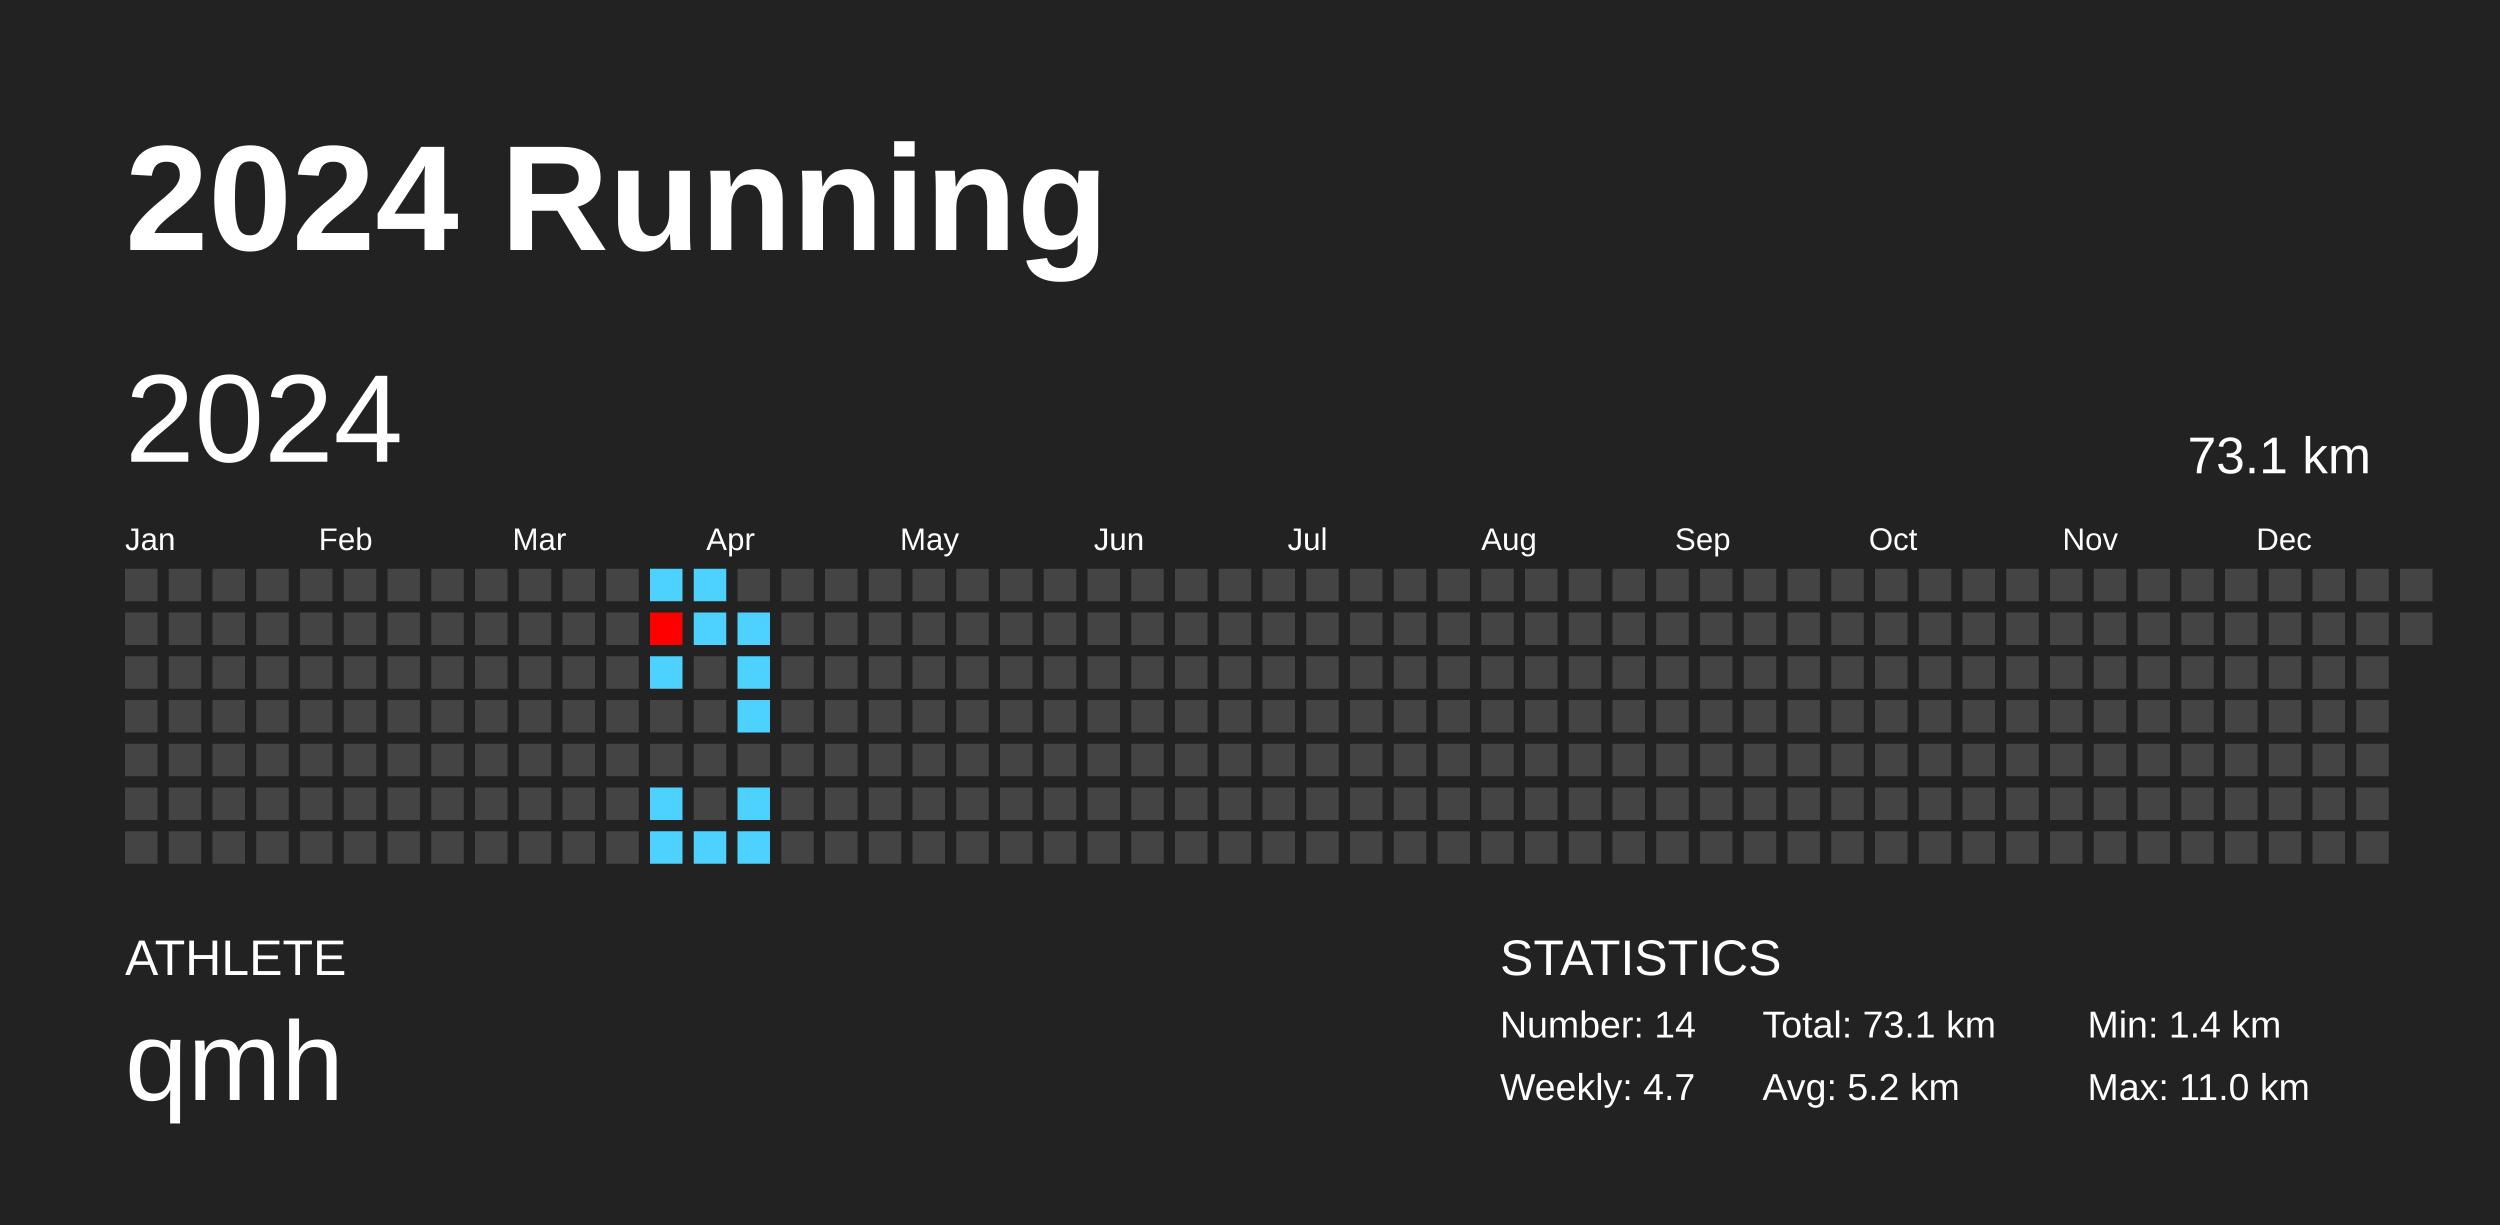
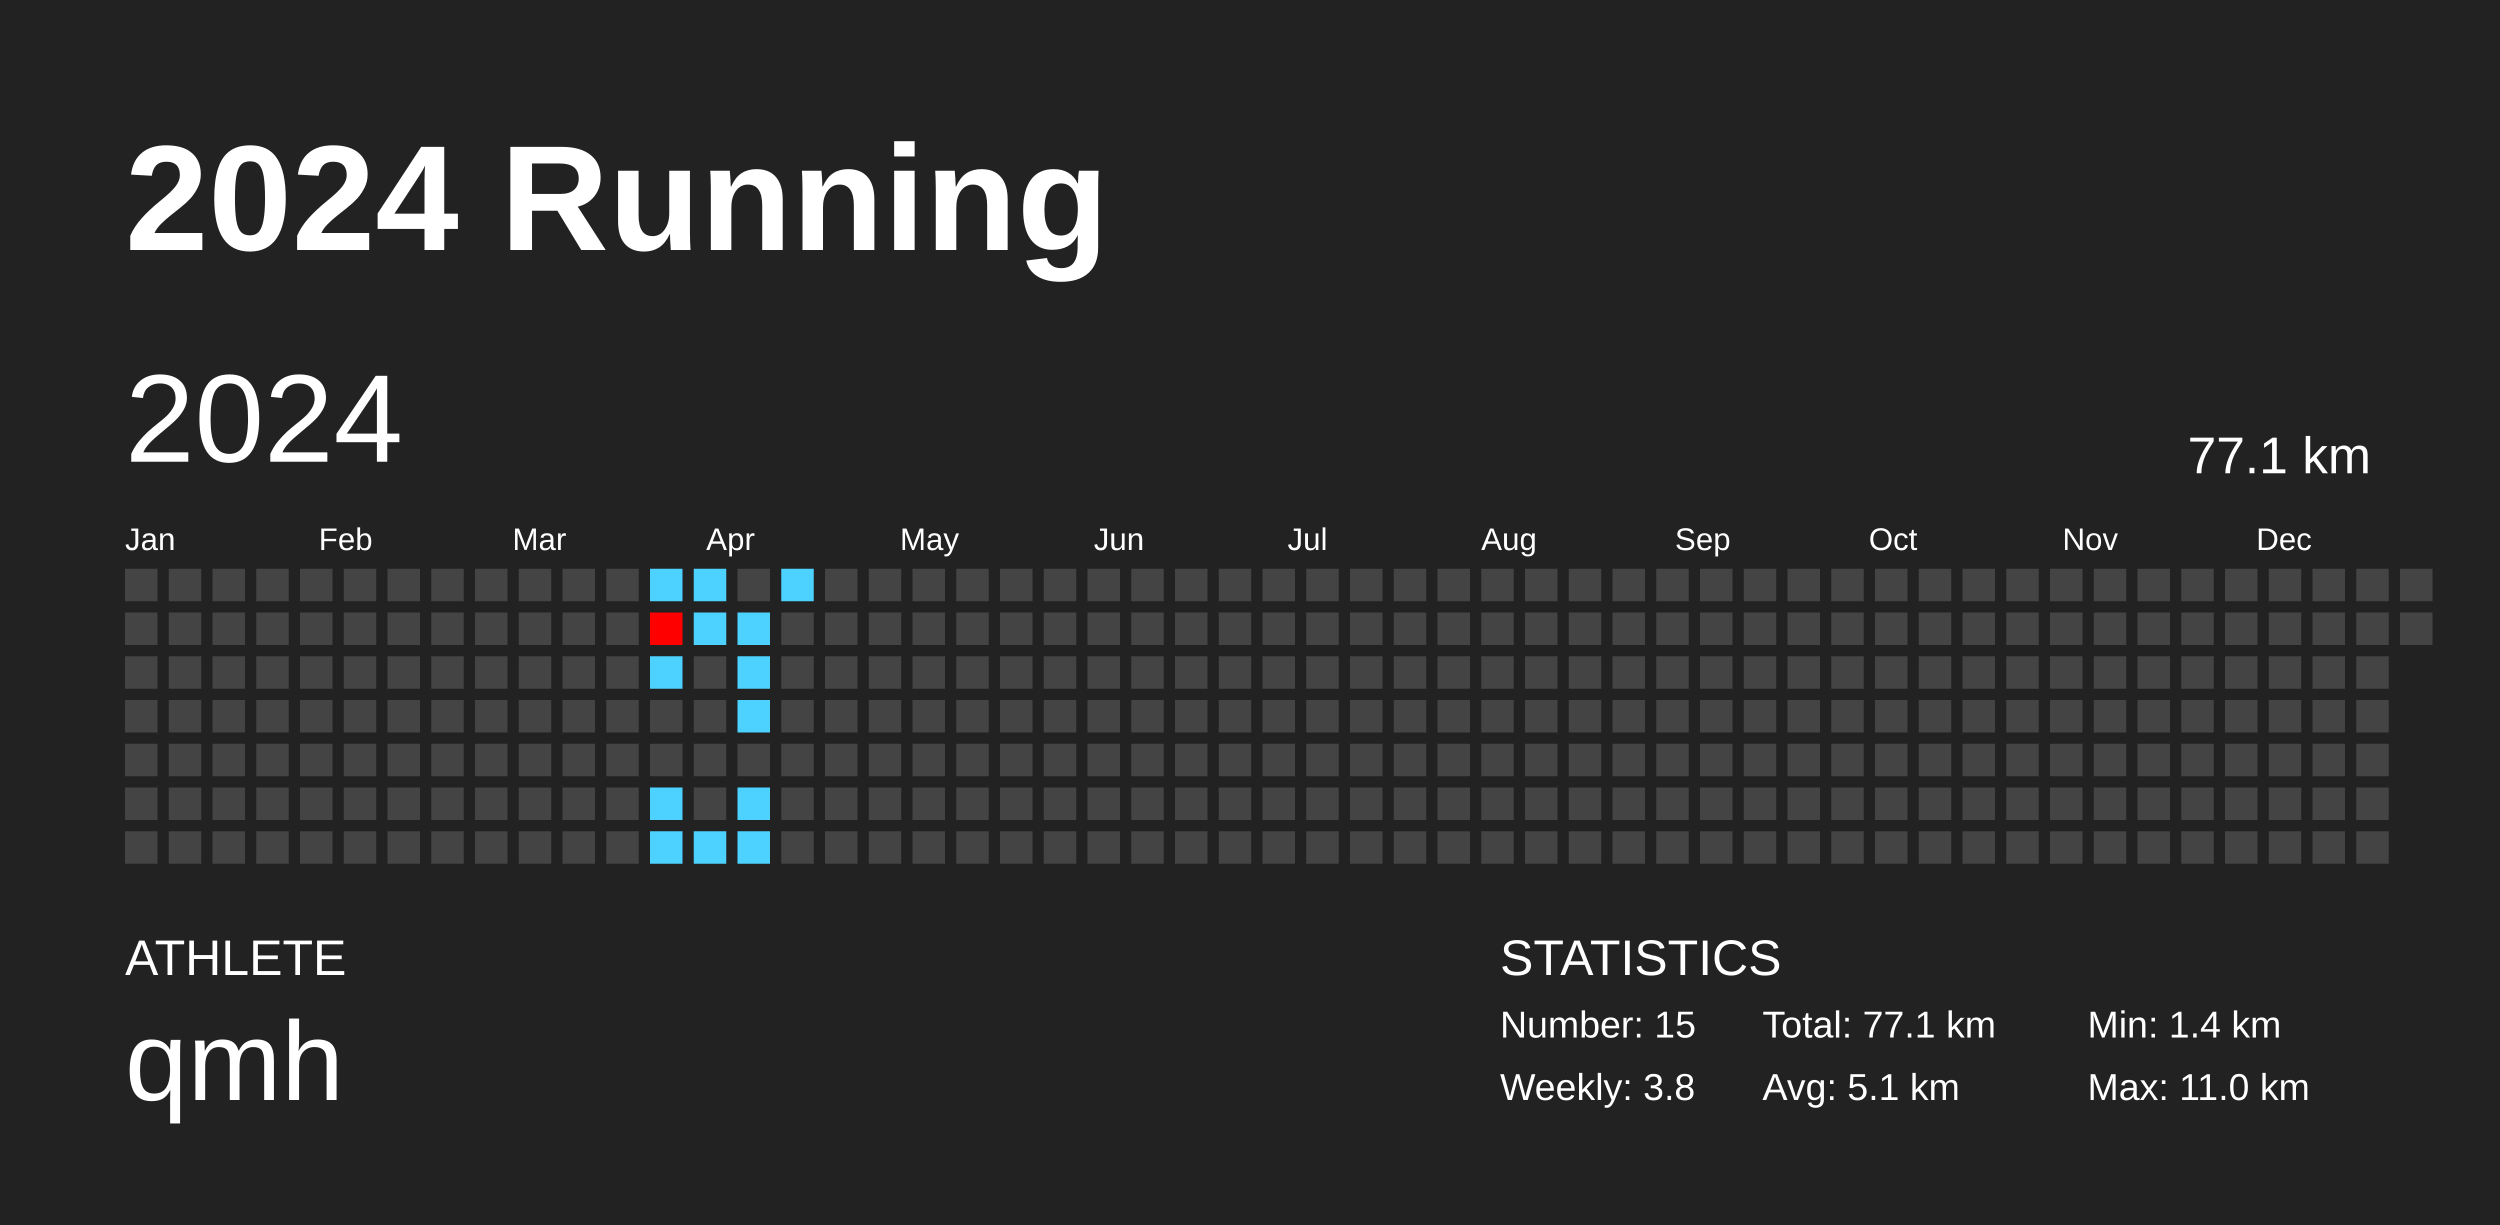
<svg xmlns="http://www.w3.org/2000/svg" baseProfile="full" height="98mm" version="1.1" viewBox="0,0,200,98" width="200mm">
  <defs />
  <rect fill="#222222" height="98" width="200" x="0" y="0" />
  <text fill="#FFFFFF" style="font-size:12px; font-family:Arial; font-weight:bold;" x="10" y="20">2024 Running</text>
  <text fill="#FFFFFF" style="font-size:4px; font-family:Arial" x="10" y="78">ATHLETE</text>
  <text fill="#FFFFFF" style="font-size:9px; font-family:Arial" x="10" y="88">qmh</text>
  <text fill="#FFFFFF" style="font-size:4px; font-family:Arial" x="120" y="78">STATISTICS</text>
-   <text fill="#FFFFFF" style="font-size:3px; font-family:Arial" x="120" y="83">Number: 14</text>
-   <text fill="#FFFFFF" style="font-size:3px; font-family:Arial" x="120" y="88">Weekly: 4.7</text>
-   <text fill="#FFFFFF" style="font-size:3px; font-family:Arial" x="141" y="83">Total: 73.1 km</text>
-   <text fill="#FFFFFF" style="font-size:3px; font-family:Arial" x="141" y="88">Avg: 5.2 km</text>
+   <text fill="#FFFFFF" style="font-size:3px; font-family:Arial" x="120" y="83">Number: 15</text>
+   <text fill="#FFFFFF" style="font-size:3px; font-family:Arial" x="120" y="88">Weekly: 3.8</text>
+   <text fill="#FFFFFF" style="font-size:3px; font-family:Arial" x="141" y="83">Total: 77.1 km</text>
+   <text fill="#FFFFFF" style="font-size:3px; font-family:Arial" x="141" y="88">Avg: 5.1 km</text>
  <text fill="#FFFFFF" style="font-size:3px; font-family:Arial" x="167" y="83">Min: 1.4 km</text>
  <text fill="#FFFFFF" style="font-size:3px; font-family:Arial" x="167" y="88">Max: 11.0 km</text>
  <text dominant-baseline="hanging" fill="#FFFFFF" style="font-size:10.0px; font-family:Arial;" x="10" y="30">2024</text>
-   <text dominant-baseline="hanging" fill="#FFFFFF" style="font-size:4.125px; font-family:Arial;" x="175" y="35">73.1 km</text>
+   <text dominant-baseline="hanging" fill="#FFFFFF" style="font-size:4.125px; font-family:Arial;" x="175" y="35">77.1 km</text>
  <text fill="#FFFFFF" style="font-size:2.5px; font-family:Arial" x="10.0" y="44">Jan</text>
  <text fill="#FFFFFF" style="font-size:2.5px; font-family:Arial" x="25.5" y="44">Feb</text>
  <text fill="#FFFFFF" style="font-size:2.5px; font-family:Arial" x="41.0" y="44">Mar</text>
  <text fill="#FFFFFF" style="font-size:2.5px; font-family:Arial" x="56.5" y="44">Apr</text>
  <text fill="#FFFFFF" style="font-size:2.5px; font-family:Arial" x="72.0" y="44">May</text>
  <text fill="#FFFFFF" style="font-size:2.5px; font-family:Arial" x="87.5" y="44">Jun</text>
  <text fill="#FFFFFF" style="font-size:2.5px; font-family:Arial" x="103.0" y="44">Jul</text>
  <text fill="#FFFFFF" style="font-size:2.5px; font-family:Arial" x="118.5" y="44">Aug</text>
  <text fill="#FFFFFF" style="font-size:2.5px; font-family:Arial" x="134.0" y="44">Sep</text>
  <text fill="#FFFFFF" style="font-size:2.5px; font-family:Arial" x="149.5" y="44">Oct</text>
  <text fill="#FFFFFF" style="font-size:2.5px; font-family:Arial" x="165.0" y="44">Nov</text>
  <text fill="#FFFFFF" style="font-size:2.5px; font-family:Arial" x="180.5" y="44">Dec</text>
  <rect fill="#444444" height="2.6" width="2.6" x="10.0" y="45.5" />
  <rect fill="#444444" height="2.6" width="2.6" x="10.0" y="49.0" />
  <rect fill="#444444" height="2.6" width="2.6" x="10.0" y="52.5" />
  <rect fill="#444444" height="2.6" width="2.6" x="10.0" y="56.0" />
  <rect fill="#444444" height="2.6" width="2.6" x="10.0" y="59.5" />
  <rect fill="#444444" height="2.6" width="2.6" x="10.0" y="63.0" />
  <rect fill="#444444" height="2.6" width="2.6" x="10.0" y="66.5" />
  <rect fill="#444444" height="2.6" width="2.6" x="13.5" y="45.5" />
  <rect fill="#444444" height="2.6" width="2.6" x="13.5" y="49.0" />
  <rect fill="#444444" height="2.6" width="2.6" x="13.5" y="52.5" />
  <rect fill="#444444" height="2.6" width="2.6" x="13.5" y="56.0" />
  <rect fill="#444444" height="2.6" width="2.6" x="13.5" y="59.5" />
  <rect fill="#444444" height="2.6" width="2.6" x="13.5" y="63.0" />
  <rect fill="#444444" height="2.6" width="2.6" x="13.5" y="66.5" />
  <rect fill="#444444" height="2.6" width="2.6" x="17.0" y="45.5" />
  <rect fill="#444444" height="2.6" width="2.6" x="17.0" y="49.0" />
  <rect fill="#444444" height="2.6" width="2.6" x="17.0" y="52.5" />
  <rect fill="#444444" height="2.6" width="2.6" x="17.0" y="56.0" />
  <rect fill="#444444" height="2.6" width="2.6" x="17.0" y="59.5" />
  <rect fill="#444444" height="2.6" width="2.6" x="17.0" y="63.0" />
  <rect fill="#444444" height="2.6" width="2.6" x="17.0" y="66.5" />
  <rect fill="#444444" height="2.6" width="2.6" x="20.5" y="45.5" />
  <rect fill="#444444" height="2.6" width="2.6" x="20.5" y="49.0" />
  <rect fill="#444444" height="2.6" width="2.6" x="20.5" y="52.5" />
  <rect fill="#444444" height="2.6" width="2.6" x="20.5" y="56.0" />
  <rect fill="#444444" height="2.6" width="2.6" x="20.5" y="59.5" />
  <rect fill="#444444" height="2.6" width="2.6" x="20.5" y="63.0" />
  <rect fill="#444444" height="2.6" width="2.6" x="20.5" y="66.5" />
  <rect fill="#444444" height="2.6" width="2.6" x="24.0" y="45.5" />
  <rect fill="#444444" height="2.6" width="2.6" x="24.0" y="49.0" />
  <rect fill="#444444" height="2.6" width="2.6" x="24.0" y="52.5" />
  <rect fill="#444444" height="2.6" width="2.6" x="24.0" y="56.0" />
  <rect fill="#444444" height="2.6" width="2.6" x="24.0" y="59.5" />
  <rect fill="#444444" height="2.6" width="2.6" x="24.0" y="63.0" />
  <rect fill="#444444" height="2.6" width="2.6" x="24.0" y="66.5" />
  <rect fill="#444444" height="2.6" width="2.6" x="27.5" y="45.5" />
  <rect fill="#444444" height="2.6" width="2.6" x="27.5" y="49.0" />
  <rect fill="#444444" height="2.6" width="2.6" x="27.5" y="52.5" />
  <rect fill="#444444" height="2.6" width="2.6" x="27.5" y="56.0" />
  <rect fill="#444444" height="2.6" width="2.6" x="27.5" y="59.5" />
  <rect fill="#444444" height="2.6" width="2.6" x="27.5" y="63.0" />
  <rect fill="#444444" height="2.6" width="2.6" x="27.5" y="66.5" />
  <rect fill="#444444" height="2.6" width="2.6" x="31.0" y="45.5" />
  <rect fill="#444444" height="2.6" width="2.6" x="31.0" y="49.0" />
  <rect fill="#444444" height="2.6" width="2.6" x="31.0" y="52.5" />
  <rect fill="#444444" height="2.6" width="2.6" x="31.0" y="56.0" />
  <rect fill="#444444" height="2.6" width="2.6" x="31.0" y="59.5" />
  <rect fill="#444444" height="2.6" width="2.6" x="31.0" y="63.0" />
  <rect fill="#444444" height="2.6" width="2.6" x="31.0" y="66.5" />
  <rect fill="#444444" height="2.6" width="2.6" x="34.5" y="45.5" />
  <rect fill="#444444" height="2.6" width="2.6" x="34.5" y="49.0" />
  <rect fill="#444444" height="2.6" width="2.6" x="34.5" y="52.5" />
  <rect fill="#444444" height="2.6" width="2.6" x="34.5" y="56.0" />
  <rect fill="#444444" height="2.6" width="2.6" x="34.5" y="59.5" />
  <rect fill="#444444" height="2.6" width="2.6" x="34.5" y="63.0" />
  <rect fill="#444444" height="2.6" width="2.6" x="34.5" y="66.5" />
  <rect fill="#444444" height="2.6" width="2.6" x="38.0" y="45.5" />
  <rect fill="#444444" height="2.6" width="2.6" x="38.0" y="49.0" />
  <rect fill="#444444" height="2.6" width="2.6" x="38.0" y="52.5" />
  <rect fill="#444444" height="2.6" width="2.6" x="38.0" y="56.0" />
  <rect fill="#444444" height="2.6" width="2.6" x="38.0" y="59.5" />
  <rect fill="#444444" height="2.6" width="2.6" x="38.0" y="63.0" />
  <rect fill="#444444" height="2.6" width="2.6" x="38.0" y="66.5" />
  <rect fill="#444444" height="2.6" width="2.6" x="41.5" y="45.5" />
  <rect fill="#444444" height="2.6" width="2.6" x="41.5" y="49.0" />
  <rect fill="#444444" height="2.6" width="2.6" x="41.5" y="52.5" />
  <rect fill="#444444" height="2.6" width="2.6" x="41.5" y="56.0" />
  <rect fill="#444444" height="2.6" width="2.6" x="41.5" y="59.5" />
  <rect fill="#444444" height="2.6" width="2.6" x="41.5" y="63.0" />
  <rect fill="#444444" height="2.6" width="2.6" x="41.5" y="66.5" />
  <rect fill="#444444" height="2.6" width="2.6" x="45.0" y="45.5" />
  <rect fill="#444444" height="2.6" width="2.6" x="45.0" y="49.0" />
  <rect fill="#444444" height="2.6" width="2.6" x="45.0" y="52.5" />
  <rect fill="#444444" height="2.6" width="2.6" x="45.0" y="56.0" />
  <rect fill="#444444" height="2.6" width="2.6" x="45.0" y="59.5" />
  <rect fill="#444444" height="2.6" width="2.6" x="45.0" y="63.0" />
  <rect fill="#444444" height="2.6" width="2.6" x="45.0" y="66.5" />
  <rect fill="#444444" height="2.6" width="2.6" x="48.5" y="45.5" />
  <rect fill="#444444" height="2.6" width="2.6" x="48.5" y="49.0" />
  <rect fill="#444444" height="2.6" width="2.6" x="48.5" y="52.5" />
  <rect fill="#444444" height="2.6" width="2.6" x="48.5" y="56.0" />
  <rect fill="#444444" height="2.6" width="2.6" x="48.5" y="59.5" />
  <rect fill="#444444" height="2.6" width="2.6" x="48.5" y="63.0" />
  <rect fill="#444444" height="2.6" width="2.6" x="48.5" y="66.5" />
  <rect fill="#4dd2ff" height="2.6" width="2.6" x="52.0" y="45.5" />
  <rect fill="#ff0000" height="2.6" width="2.6" x="52.0" y="49.0" />
  <rect fill="#4dd2ff" height="2.6" width="2.6" x="52.0" y="52.5" />
  <rect fill="#444444" height="2.6" width="2.6" x="52.0" y="56.0" />
  <rect fill="#444444" height="2.6" width="2.6" x="52.0" y="59.5" />
  <rect fill="#4dd2ff" height="2.6" width="2.6" x="52.0" y="63.0" />
  <rect fill="#4dd2ff" height="2.6" width="2.6" x="52.0" y="66.5" />
  <rect fill="#4dd2ff" height="2.6" width="2.6" x="55.5" y="45.5" />
  <rect fill="#4dd2ff" height="2.6" width="2.6" x="55.5" y="49.0" />
  <rect fill="#444444" height="2.6" width="2.6" x="55.5" y="52.5" />
  <rect fill="#444444" height="2.6" width="2.6" x="55.5" y="56.0" />
  <rect fill="#444444" height="2.6" width="2.6" x="55.5" y="59.5" />
  <rect fill="#444444" height="2.6" width="2.6" x="55.5" y="63.0" />
  <rect fill="#4dd2ff" height="2.6" width="2.6" x="55.5" y="66.5" />
  <rect fill="#444444" height="2.6" width="2.6" x="59.0" y="45.5" />
  <rect fill="#4dd2ff" height="2.6" width="2.6" x="59.0" y="49.0" />
  <rect fill="#4dd2ff" height="2.6" width="2.6" x="59.0" y="52.5" />
  <rect fill="#4dd2ff" height="2.6" width="2.6" x="59.0" y="56.0" />
  <rect fill="#444444" height="2.6" width="2.6" x="59.0" y="59.5" />
  <rect fill="#4dd2ff" height="2.6" width="2.6" x="59.0" y="63.0" />
  <rect fill="#4dd2ff" height="2.6" width="2.6" x="59.0" y="66.5" />
-   <rect fill="#444444" height="2.6" width="2.6" x="62.5" y="45.5" />
+   <rect fill="#4dd2ff" height="2.6" width="2.6" x="62.5" y="45.5" />
  <rect fill="#444444" height="2.6" width="2.6" x="62.5" y="49.0" />
  <rect fill="#444444" height="2.6" width="2.6" x="62.5" y="52.5" />
  <rect fill="#444444" height="2.6" width="2.6" x="62.5" y="56.0" />
  <rect fill="#444444" height="2.6" width="2.6" x="62.5" y="59.5" />
  <rect fill="#444444" height="2.6" width="2.6" x="62.5" y="63.0" />
  <rect fill="#444444" height="2.6" width="2.6" x="62.5" y="66.5" />
  <rect fill="#444444" height="2.6" width="2.6" x="66.0" y="45.5" />
  <rect fill="#444444" height="2.6" width="2.6" x="66.0" y="49.0" />
  <rect fill="#444444" height="2.6" width="2.6" x="66.0" y="52.5" />
  <rect fill="#444444" height="2.6" width="2.6" x="66.0" y="56.0" />
  <rect fill="#444444" height="2.6" width="2.6" x="66.0" y="59.5" />
  <rect fill="#444444" height="2.6" width="2.6" x="66.0" y="63.0" />
  <rect fill="#444444" height="2.6" width="2.6" x="66.0" y="66.5" />
  <rect fill="#444444" height="2.6" width="2.6" x="69.5" y="45.5" />
  <rect fill="#444444" height="2.6" width="2.6" x="69.5" y="49.0" />
  <rect fill="#444444" height="2.6" width="2.6" x="69.5" y="52.5" />
  <rect fill="#444444" height="2.6" width="2.6" x="69.5" y="56.0" />
  <rect fill="#444444" height="2.6" width="2.6" x="69.5" y="59.5" />
  <rect fill="#444444" height="2.6" width="2.6" x="69.5" y="63.0" />
  <rect fill="#444444" height="2.6" width="2.6" x="69.5" y="66.5" />
  <rect fill="#444444" height="2.6" width="2.6" x="73.0" y="45.5" />
  <rect fill="#444444" height="2.6" width="2.6" x="73.0" y="49.0" />
  <rect fill="#444444" height="2.6" width="2.6" x="73.0" y="52.5" />
  <rect fill="#444444" height="2.6" width="2.6" x="73.0" y="56.0" />
  <rect fill="#444444" height="2.6" width="2.6" x="73.0" y="59.5" />
  <rect fill="#444444" height="2.6" width="2.6" x="73.0" y="63.0" />
  <rect fill="#444444" height="2.6" width="2.6" x="73.0" y="66.5" />
  <rect fill="#444444" height="2.6" width="2.6" x="76.5" y="45.5" />
  <rect fill="#444444" height="2.6" width="2.6" x="76.5" y="49.0" />
  <rect fill="#444444" height="2.6" width="2.6" x="76.5" y="52.5" />
  <rect fill="#444444" height="2.6" width="2.6" x="76.5" y="56.0" />
  <rect fill="#444444" height="2.6" width="2.6" x="76.5" y="59.5" />
  <rect fill="#444444" height="2.6" width="2.6" x="76.5" y="63.0" />
  <rect fill="#444444" height="2.6" width="2.6" x="76.5" y="66.5" />
  <rect fill="#444444" height="2.6" width="2.6" x="80.0" y="45.5" />
  <rect fill="#444444" height="2.6" width="2.6" x="80.0" y="49.0" />
  <rect fill="#444444" height="2.6" width="2.6" x="80.0" y="52.5" />
  <rect fill="#444444" height="2.6" width="2.6" x="80.0" y="56.0" />
  <rect fill="#444444" height="2.6" width="2.6" x="80.0" y="59.5" />
  <rect fill="#444444" height="2.6" width="2.6" x="80.0" y="63.0" />
  <rect fill="#444444" height="2.6" width="2.6" x="80.0" y="66.5" />
  <rect fill="#444444" height="2.6" width="2.6" x="83.5" y="45.5" />
  <rect fill="#444444" height="2.6" width="2.6" x="83.5" y="49.0" />
  <rect fill="#444444" height="2.6" width="2.6" x="83.5" y="52.5" />
  <rect fill="#444444" height="2.6" width="2.6" x="83.5" y="56.0" />
  <rect fill="#444444" height="2.6" width="2.6" x="83.5" y="59.5" />
  <rect fill="#444444" height="2.6" width="2.6" x="83.5" y="63.0" />
  <rect fill="#444444" height="2.6" width="2.6" x="83.5" y="66.5" />
  <rect fill="#444444" height="2.6" width="2.6" x="87.0" y="45.5" />
  <rect fill="#444444" height="2.6" width="2.6" x="87.0" y="49.0" />
  <rect fill="#444444" height="2.6" width="2.6" x="87.0" y="52.5" />
  <rect fill="#444444" height="2.6" width="2.6" x="87.0" y="56.0" />
  <rect fill="#444444" height="2.6" width="2.6" x="87.0" y="59.5" />
  <rect fill="#444444" height="2.6" width="2.6" x="87.0" y="63.0" />
  <rect fill="#444444" height="2.6" width="2.6" x="87.0" y="66.5" />
  <rect fill="#444444" height="2.6" width="2.6" x="90.5" y="45.5" />
  <rect fill="#444444" height="2.6" width="2.6" x="90.5" y="49.0" />
  <rect fill="#444444" height="2.6" width="2.6" x="90.5" y="52.5" />
  <rect fill="#444444" height="2.6" width="2.6" x="90.5" y="56.0" />
  <rect fill="#444444" height="2.6" width="2.6" x="90.5" y="59.5" />
  <rect fill="#444444" height="2.6" width="2.6" x="90.5" y="63.0" />
  <rect fill="#444444" height="2.6" width="2.6" x="90.5" y="66.5" />
  <rect fill="#444444" height="2.6" width="2.6" x="94.0" y="45.5" />
  <rect fill="#444444" height="2.6" width="2.6" x="94.0" y="49.0" />
  <rect fill="#444444" height="2.6" width="2.6" x="94.0" y="52.5" />
  <rect fill="#444444" height="2.6" width="2.6" x="94.0" y="56.0" />
  <rect fill="#444444" height="2.6" width="2.6" x="94.0" y="59.5" />
  <rect fill="#444444" height="2.6" width="2.6" x="94.0" y="63.0" />
  <rect fill="#444444" height="2.6" width="2.6" x="94.0" y="66.5" />
  <rect fill="#444444" height="2.6" width="2.6" x="97.5" y="45.5" />
  <rect fill="#444444" height="2.6" width="2.6" x="97.5" y="49.0" />
  <rect fill="#444444" height="2.6" width="2.6" x="97.5" y="52.5" />
  <rect fill="#444444" height="2.6" width="2.6" x="97.5" y="56.0" />
  <rect fill="#444444" height="2.6" width="2.6" x="97.5" y="59.5" />
  <rect fill="#444444" height="2.6" width="2.6" x="97.5" y="63.0" />
  <rect fill="#444444" height="2.6" width="2.6" x="97.5" y="66.5" />
  <rect fill="#444444" height="2.6" width="2.6" x="101.0" y="45.5" />
  <rect fill="#444444" height="2.6" width="2.6" x="101.0" y="49.0" />
  <rect fill="#444444" height="2.6" width="2.6" x="101.0" y="52.5" />
  <rect fill="#444444" height="2.6" width="2.6" x="101.0" y="56.0" />
  <rect fill="#444444" height="2.6" width="2.6" x="101.0" y="59.5" />
  <rect fill="#444444" height="2.6" width="2.6" x="101.0" y="63.0" />
  <rect fill="#444444" height="2.6" width="2.6" x="101.0" y="66.5" />
  <rect fill="#444444" height="2.6" width="2.6" x="104.5" y="45.5" />
  <rect fill="#444444" height="2.6" width="2.6" x="104.5" y="49.0" />
  <rect fill="#444444" height="2.6" width="2.6" x="104.5" y="52.5" />
  <rect fill="#444444" height="2.6" width="2.6" x="104.5" y="56.0" />
  <rect fill="#444444" height="2.6" width="2.6" x="104.5" y="59.5" />
  <rect fill="#444444" height="2.6" width="2.6" x="104.5" y="63.0" />
  <rect fill="#444444" height="2.6" width="2.6" x="104.5" y="66.5" />
  <rect fill="#444444" height="2.6" width="2.6" x="108.0" y="45.5" />
  <rect fill="#444444" height="2.6" width="2.6" x="108.0" y="49.0" />
  <rect fill="#444444" height="2.6" width="2.6" x="108.0" y="52.5" />
  <rect fill="#444444" height="2.6" width="2.6" x="108.0" y="56.0" />
  <rect fill="#444444" height="2.6" width="2.6" x="108.0" y="59.5" />
  <rect fill="#444444" height="2.6" width="2.6" x="108.0" y="63.0" />
  <rect fill="#444444" height="2.6" width="2.6" x="108.0" y="66.5" />
  <rect fill="#444444" height="2.6" width="2.6" x="111.5" y="45.5" />
  <rect fill="#444444" height="2.6" width="2.6" x="111.5" y="49.0" />
  <rect fill="#444444" height="2.6" width="2.6" x="111.5" y="52.5" />
  <rect fill="#444444" height="2.6" width="2.6" x="111.5" y="56.0" />
  <rect fill="#444444" height="2.6" width="2.6" x="111.5" y="59.5" />
  <rect fill="#444444" height="2.6" width="2.6" x="111.5" y="63.0" />
  <rect fill="#444444" height="2.6" width="2.6" x="111.5" y="66.5" />
  <rect fill="#444444" height="2.6" width="2.6" x="115.0" y="45.5" />
  <rect fill="#444444" height="2.6" width="2.6" x="115.0" y="49.0" />
  <rect fill="#444444" height="2.6" width="2.6" x="115.0" y="52.5" />
  <rect fill="#444444" height="2.6" width="2.6" x="115.0" y="56.0" />
  <rect fill="#444444" height="2.6" width="2.6" x="115.0" y="59.5" />
  <rect fill="#444444" height="2.6" width="2.6" x="115.0" y="63.0" />
  <rect fill="#444444" height="2.6" width="2.6" x="115.0" y="66.5" />
  <rect fill="#444444" height="2.6" width="2.6" x="118.5" y="45.5" />
  <rect fill="#444444" height="2.6" width="2.6" x="118.5" y="49.0" />
  <rect fill="#444444" height="2.6" width="2.6" x="118.5" y="52.5" />
  <rect fill="#444444" height="2.6" width="2.6" x="118.5" y="56.0" />
  <rect fill="#444444" height="2.6" width="2.6" x="118.5" y="59.5" />
  <rect fill="#444444" height="2.6" width="2.6" x="118.5" y="63.0" />
  <rect fill="#444444" height="2.6" width="2.6" x="118.5" y="66.5" />
  <rect fill="#444444" height="2.6" width="2.6" x="122.0" y="45.5" />
  <rect fill="#444444" height="2.6" width="2.6" x="122.0" y="49.0" />
  <rect fill="#444444" height="2.6" width="2.6" x="122.0" y="52.5" />
  <rect fill="#444444" height="2.6" width="2.6" x="122.0" y="56.0" />
  <rect fill="#444444" height="2.6" width="2.6" x="122.0" y="59.5" />
  <rect fill="#444444" height="2.6" width="2.6" x="122.0" y="63.0" />
  <rect fill="#444444" height="2.6" width="2.6" x="122.0" y="66.5" />
  <rect fill="#444444" height="2.6" width="2.6" x="125.5" y="45.5" />
  <rect fill="#444444" height="2.6" width="2.6" x="125.5" y="49.0" />
  <rect fill="#444444" height="2.6" width="2.6" x="125.5" y="52.5" />
  <rect fill="#444444" height="2.6" width="2.6" x="125.5" y="56.0" />
  <rect fill="#444444" height="2.6" width="2.6" x="125.5" y="59.5" />
  <rect fill="#444444" height="2.6" width="2.6" x="125.5" y="63.0" />
  <rect fill="#444444" height="2.6" width="2.6" x="125.5" y="66.5" />
  <rect fill="#444444" height="2.6" width="2.6" x="129.0" y="45.5" />
  <rect fill="#444444" height="2.6" width="2.6" x="129.0" y="49.0" />
  <rect fill="#444444" height="2.6" width="2.6" x="129.0" y="52.5" />
  <rect fill="#444444" height="2.6" width="2.6" x="129.0" y="56.0" />
  <rect fill="#444444" height="2.6" width="2.6" x="129.0" y="59.5" />
  <rect fill="#444444" height="2.6" width="2.6" x="129.0" y="63.0" />
  <rect fill="#444444" height="2.6" width="2.6" x="129.0" y="66.5" />
  <rect fill="#444444" height="2.6" width="2.6" x="132.5" y="45.5" />
  <rect fill="#444444" height="2.6" width="2.6" x="132.5" y="49.0" />
  <rect fill="#444444" height="2.6" width="2.6" x="132.5" y="52.5" />
  <rect fill="#444444" height="2.6" width="2.6" x="132.5" y="56.0" />
  <rect fill="#444444" height="2.6" width="2.6" x="132.5" y="59.5" />
  <rect fill="#444444" height="2.6" width="2.6" x="132.5" y="63.0" />
  <rect fill="#444444" height="2.6" width="2.6" x="132.5" y="66.5" />
  <rect fill="#444444" height="2.6" width="2.6" x="136.0" y="45.5" />
  <rect fill="#444444" height="2.6" width="2.6" x="136.0" y="49.0" />
  <rect fill="#444444" height="2.6" width="2.6" x="136.0" y="52.5" />
  <rect fill="#444444" height="2.6" width="2.6" x="136.0" y="56.0" />
  <rect fill="#444444" height="2.6" width="2.6" x="136.0" y="59.5" />
  <rect fill="#444444" height="2.6" width="2.6" x="136.0" y="63.0" />
  <rect fill="#444444" height="2.6" width="2.6" x="136.0" y="66.5" />
  <rect fill="#444444" height="2.6" width="2.6" x="139.5" y="45.5" />
  <rect fill="#444444" height="2.6" width="2.6" x="139.5" y="49.0" />
  <rect fill="#444444" height="2.6" width="2.6" x="139.5" y="52.5" />
  <rect fill="#444444" height="2.6" width="2.6" x="139.5" y="56.0" />
  <rect fill="#444444" height="2.6" width="2.6" x="139.5" y="59.5" />
  <rect fill="#444444" height="2.6" width="2.6" x="139.5" y="63.0" />
  <rect fill="#444444" height="2.6" width="2.6" x="139.5" y="66.5" />
  <rect fill="#444444" height="2.6" width="2.6" x="143.0" y="45.5" />
  <rect fill="#444444" height="2.6" width="2.6" x="143.0" y="49.0" />
  <rect fill="#444444" height="2.6" width="2.6" x="143.0" y="52.5" />
  <rect fill="#444444" height="2.6" width="2.6" x="143.0" y="56.0" />
  <rect fill="#444444" height="2.6" width="2.6" x="143.0" y="59.5" />
  <rect fill="#444444" height="2.6" width="2.6" x="143.0" y="63.0" />
  <rect fill="#444444" height="2.6" width="2.6" x="143.0" y="66.5" />
  <rect fill="#444444" height="2.6" width="2.6" x="146.5" y="45.5" />
  <rect fill="#444444" height="2.6" width="2.6" x="146.5" y="49.0" />
  <rect fill="#444444" height="2.6" width="2.6" x="146.5" y="52.5" />
  <rect fill="#444444" height="2.6" width="2.6" x="146.5" y="56.0" />
  <rect fill="#444444" height="2.6" width="2.6" x="146.5" y="59.5" />
  <rect fill="#444444" height="2.6" width="2.6" x="146.5" y="63.0" />
  <rect fill="#444444" height="2.6" width="2.6" x="146.5" y="66.5" />
  <rect fill="#444444" height="2.6" width="2.6" x="150.0" y="45.5" />
  <rect fill="#444444" height="2.6" width="2.6" x="150.0" y="49.0" />
  <rect fill="#444444" height="2.6" width="2.6" x="150.0" y="52.5" />
  <rect fill="#444444" height="2.6" width="2.6" x="150.0" y="56.0" />
  <rect fill="#444444" height="2.6" width="2.6" x="150.0" y="59.5" />
  <rect fill="#444444" height="2.6" width="2.6" x="150.0" y="63.0" />
  <rect fill="#444444" height="2.6" width="2.6" x="150.0" y="66.5" />
  <rect fill="#444444" height="2.6" width="2.6" x="153.5" y="45.5" />
  <rect fill="#444444" height="2.6" width="2.6" x="153.5" y="49.0" />
  <rect fill="#444444" height="2.6" width="2.6" x="153.5" y="52.5" />
  <rect fill="#444444" height="2.6" width="2.6" x="153.5" y="56.0" />
  <rect fill="#444444" height="2.6" width="2.6" x="153.5" y="59.5" />
  <rect fill="#444444" height="2.6" width="2.6" x="153.5" y="63.0" />
  <rect fill="#444444" height="2.6" width="2.6" x="153.5" y="66.5" />
  <rect fill="#444444" height="2.6" width="2.6" x="157.0" y="45.5" />
  <rect fill="#444444" height="2.6" width="2.6" x="157.0" y="49.0" />
  <rect fill="#444444" height="2.6" width="2.6" x="157.0" y="52.5" />
  <rect fill="#444444" height="2.6" width="2.6" x="157.0" y="56.0" />
  <rect fill="#444444" height="2.6" width="2.6" x="157.0" y="59.5" />
  <rect fill="#444444" height="2.6" width="2.6" x="157.0" y="63.0" />
  <rect fill="#444444" height="2.6" width="2.6" x="157.0" y="66.5" />
  <rect fill="#444444" height="2.6" width="2.6" x="160.5" y="45.5" />
  <rect fill="#444444" height="2.6" width="2.6" x="160.5" y="49.0" />
  <rect fill="#444444" height="2.6" width="2.6" x="160.5" y="52.5" />
  <rect fill="#444444" height="2.6" width="2.6" x="160.5" y="56.0" />
  <rect fill="#444444" height="2.6" width="2.6" x="160.5" y="59.5" />
  <rect fill="#444444" height="2.6" width="2.6" x="160.5" y="63.0" />
  <rect fill="#444444" height="2.6" width="2.6" x="160.5" y="66.5" />
  <rect fill="#444444" height="2.6" width="2.6" x="164.0" y="45.5" />
  <rect fill="#444444" height="2.6" width="2.6" x="164.0" y="49.0" />
  <rect fill="#444444" height="2.6" width="2.6" x="164.0" y="52.5" />
  <rect fill="#444444" height="2.6" width="2.6" x="164.0" y="56.0" />
  <rect fill="#444444" height="2.6" width="2.6" x="164.0" y="59.5" />
  <rect fill="#444444" height="2.6" width="2.6" x="164.0" y="63.0" />
  <rect fill="#444444" height="2.6" width="2.6" x="164.0" y="66.5" />
  <rect fill="#444444" height="2.6" width="2.6" x="167.5" y="45.5" />
  <rect fill="#444444" height="2.6" width="2.6" x="167.5" y="49.0" />
  <rect fill="#444444" height="2.6" width="2.6" x="167.5" y="52.5" />
  <rect fill="#444444" height="2.6" width="2.6" x="167.5" y="56.0" />
  <rect fill="#444444" height="2.6" width="2.6" x="167.5" y="59.5" />
  <rect fill="#444444" height="2.6" width="2.6" x="167.5" y="63.0" />
  <rect fill="#444444" height="2.6" width="2.6" x="167.5" y="66.5" />
  <rect fill="#444444" height="2.6" width="2.6" x="171.0" y="45.5" />
  <rect fill="#444444" height="2.6" width="2.6" x="171.0" y="49.0" />
  <rect fill="#444444" height="2.6" width="2.6" x="171.0" y="52.5" />
  <rect fill="#444444" height="2.6" width="2.6" x="171.0" y="56.0" />
  <rect fill="#444444" height="2.6" width="2.6" x="171.0" y="59.5" />
  <rect fill="#444444" height="2.6" width="2.6" x="171.0" y="63.0" />
  <rect fill="#444444" height="2.6" width="2.6" x="171.0" y="66.5" />
  <rect fill="#444444" height="2.6" width="2.6" x="174.5" y="45.5" />
  <rect fill="#444444" height="2.6" width="2.6" x="174.5" y="49.0" />
  <rect fill="#444444" height="2.6" width="2.6" x="174.5" y="52.5" />
  <rect fill="#444444" height="2.6" width="2.6" x="174.5" y="56.0" />
  <rect fill="#444444" height="2.6" width="2.6" x="174.5" y="59.5" />
  <rect fill="#444444" height="2.6" width="2.6" x="174.5" y="63.0" />
  <rect fill="#444444" height="2.6" width="2.6" x="174.5" y="66.5" />
  <rect fill="#444444" height="2.6" width="2.6" x="178.0" y="45.5" />
  <rect fill="#444444" height="2.6" width="2.6" x="178.0" y="49.0" />
  <rect fill="#444444" height="2.6" width="2.6" x="178.0" y="52.5" />
  <rect fill="#444444" height="2.6" width="2.6" x="178.0" y="56.0" />
  <rect fill="#444444" height="2.6" width="2.6" x="178.0" y="59.5" />
  <rect fill="#444444" height="2.6" width="2.6" x="178.0" y="63.0" />
  <rect fill="#444444" height="2.6" width="2.6" x="178.0" y="66.5" />
  <rect fill="#444444" height="2.6" width="2.6" x="181.5" y="45.5" />
  <rect fill="#444444" height="2.6" width="2.6" x="181.5" y="49.0" />
  <rect fill="#444444" height="2.6" width="2.6" x="181.5" y="52.5" />
  <rect fill="#444444" height="2.6" width="2.6" x="181.5" y="56.0" />
  <rect fill="#444444" height="2.6" width="2.6" x="181.5" y="59.5" />
  <rect fill="#444444" height="2.6" width="2.6" x="181.5" y="63.0" />
  <rect fill="#444444" height="2.6" width="2.6" x="181.5" y="66.5" />
  <rect fill="#444444" height="2.6" width="2.6" x="185.0" y="45.5" />
  <rect fill="#444444" height="2.6" width="2.6" x="185.0" y="49.0" />
  <rect fill="#444444" height="2.6" width="2.6" x="185.0" y="52.5" />
  <rect fill="#444444" height="2.6" width="2.6" x="185.0" y="56.0" />
  <rect fill="#444444" height="2.6" width="2.6" x="185.0" y="59.5" />
  <rect fill="#444444" height="2.6" width="2.6" x="185.0" y="63.0" />
  <rect fill="#444444" height="2.6" width="2.6" x="185.0" y="66.5" />
  <rect fill="#444444" height="2.6" width="2.6" x="188.5" y="45.5" />
  <rect fill="#444444" height="2.6" width="2.6" x="188.5" y="49.0" />
  <rect fill="#444444" height="2.6" width="2.6" x="188.5" y="52.5" />
  <rect fill="#444444" height="2.6" width="2.6" x="188.5" y="56.0" />
  <rect fill="#444444" height="2.6" width="2.6" x="188.5" y="59.5" />
  <rect fill="#444444" height="2.6" width="2.6" x="188.5" y="63.0" />
  <rect fill="#444444" height="2.6" width="2.6" x="188.5" y="66.5" />
  <rect fill="#444444" height="2.6" width="2.6" x="192.0" y="45.5" />
  <rect fill="#444444" height="2.6" width="2.6" x="192.0" y="49.0" />
</svg>
